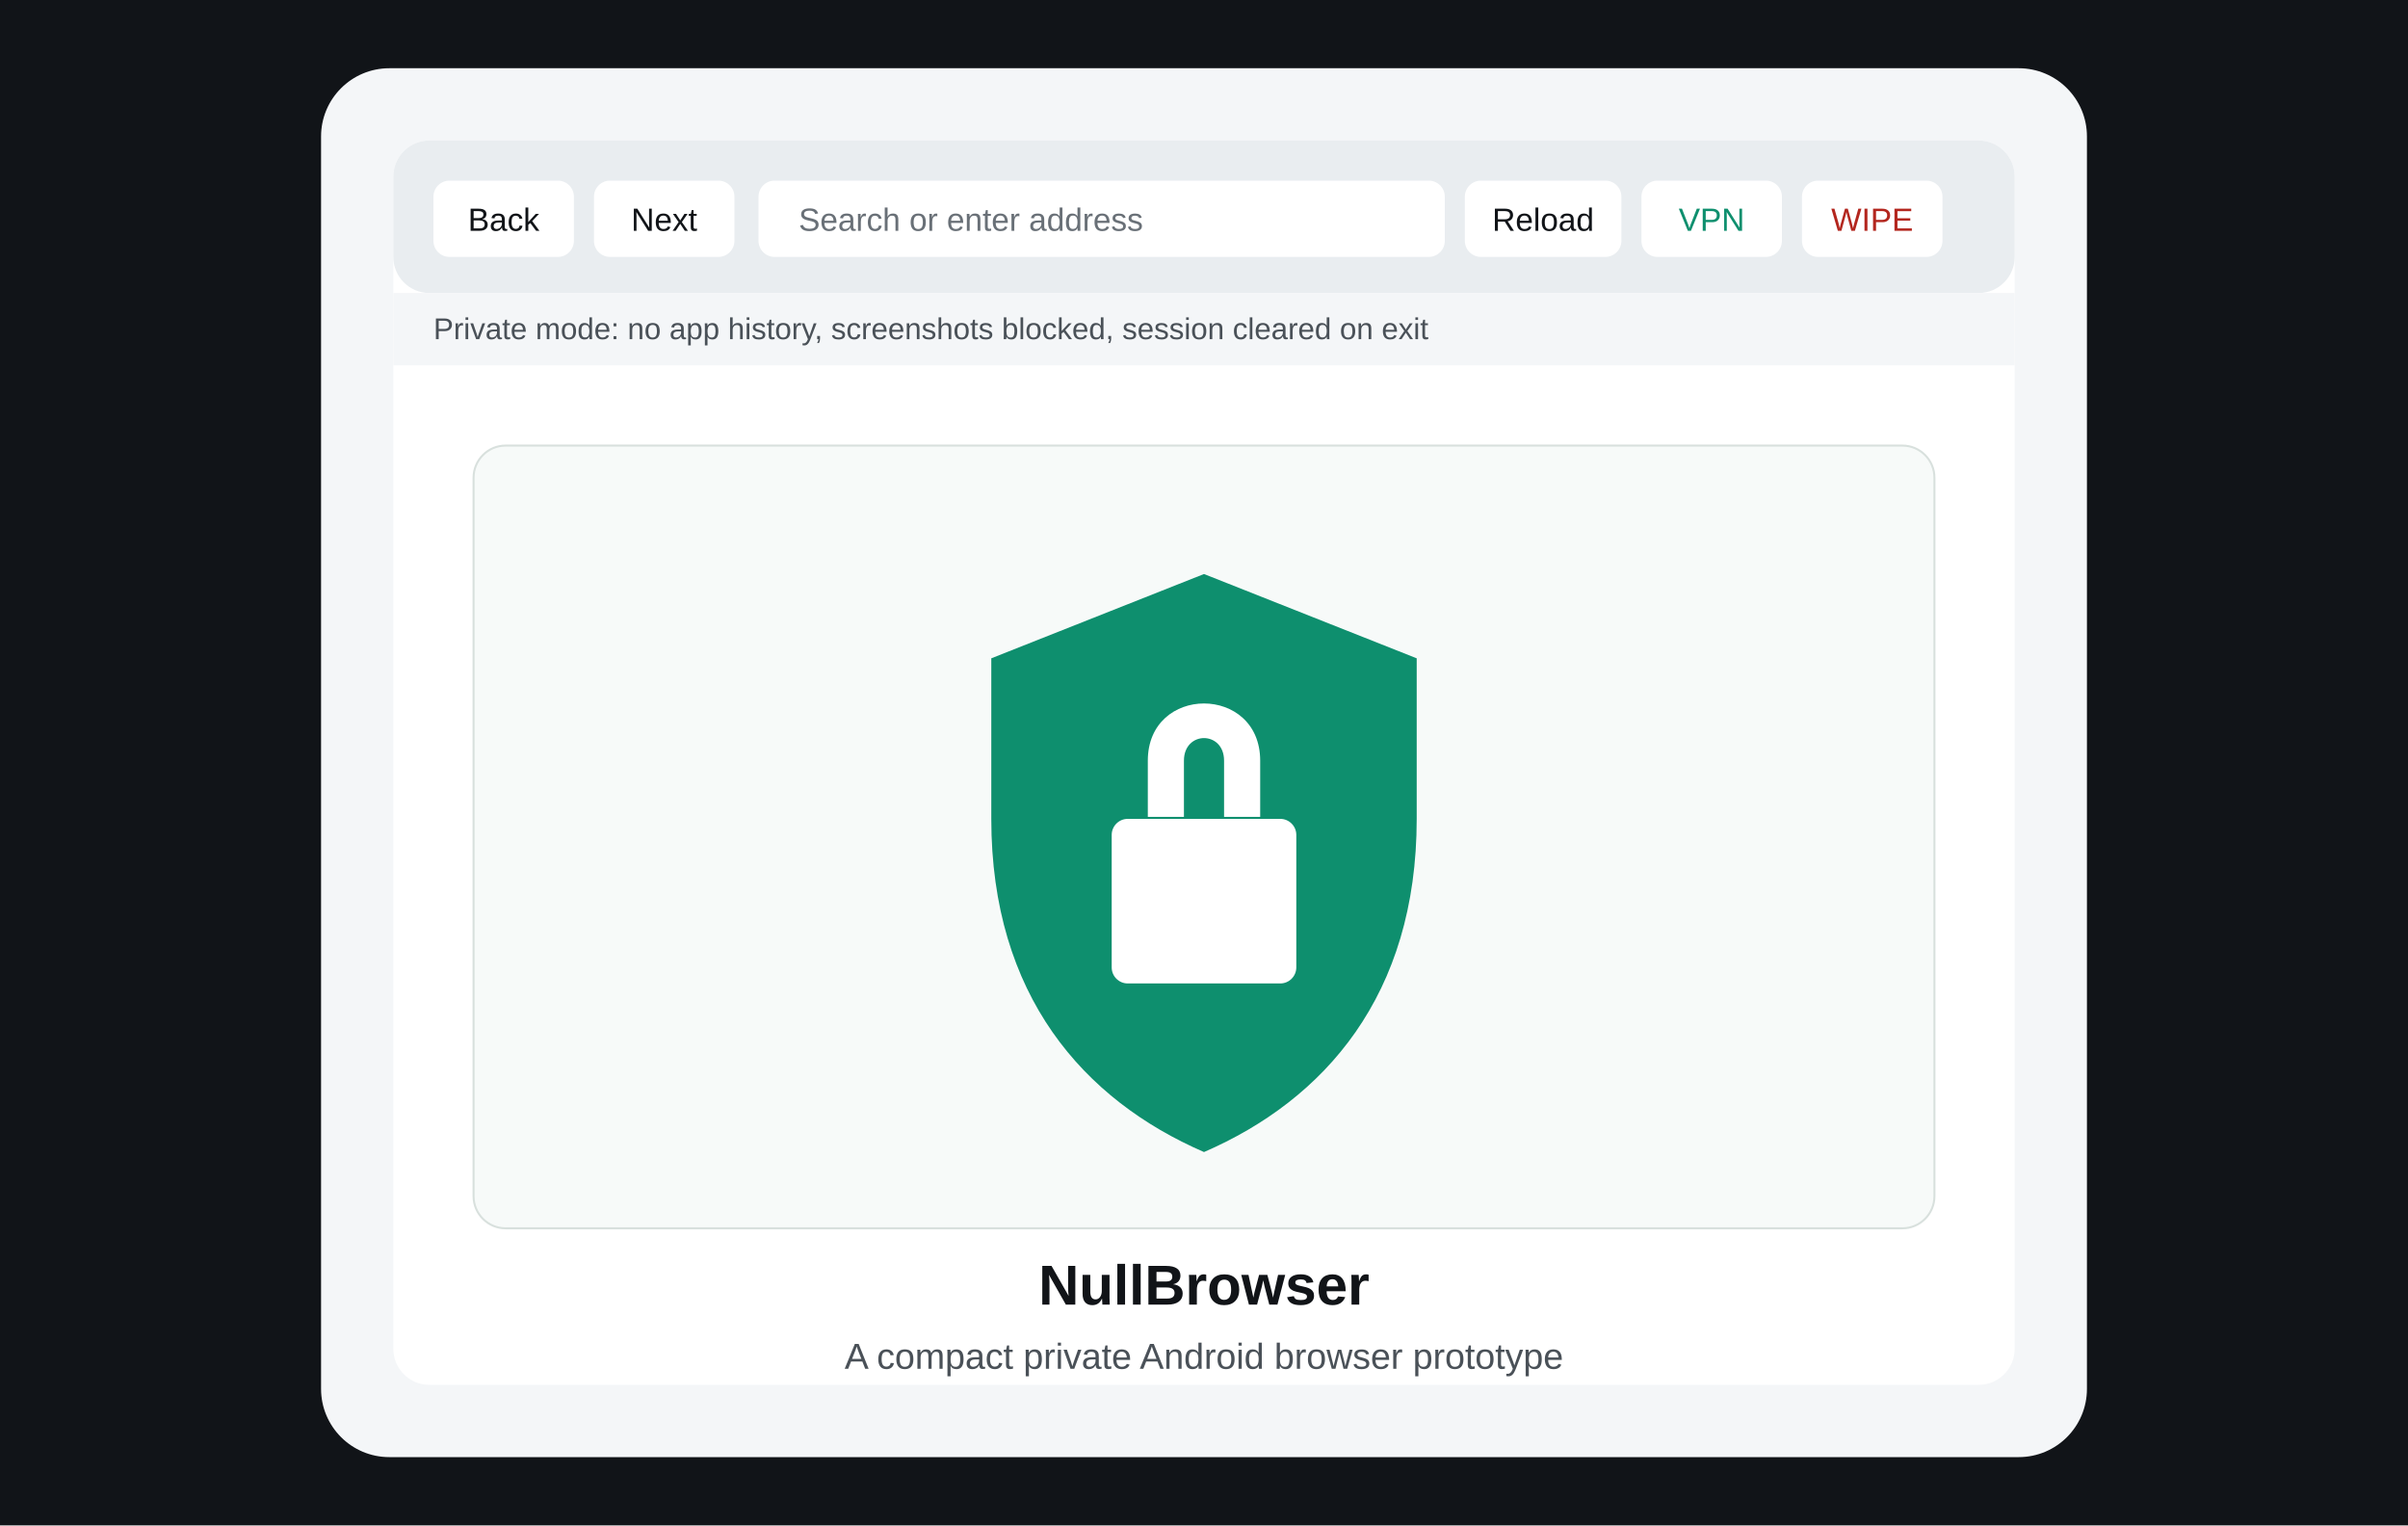
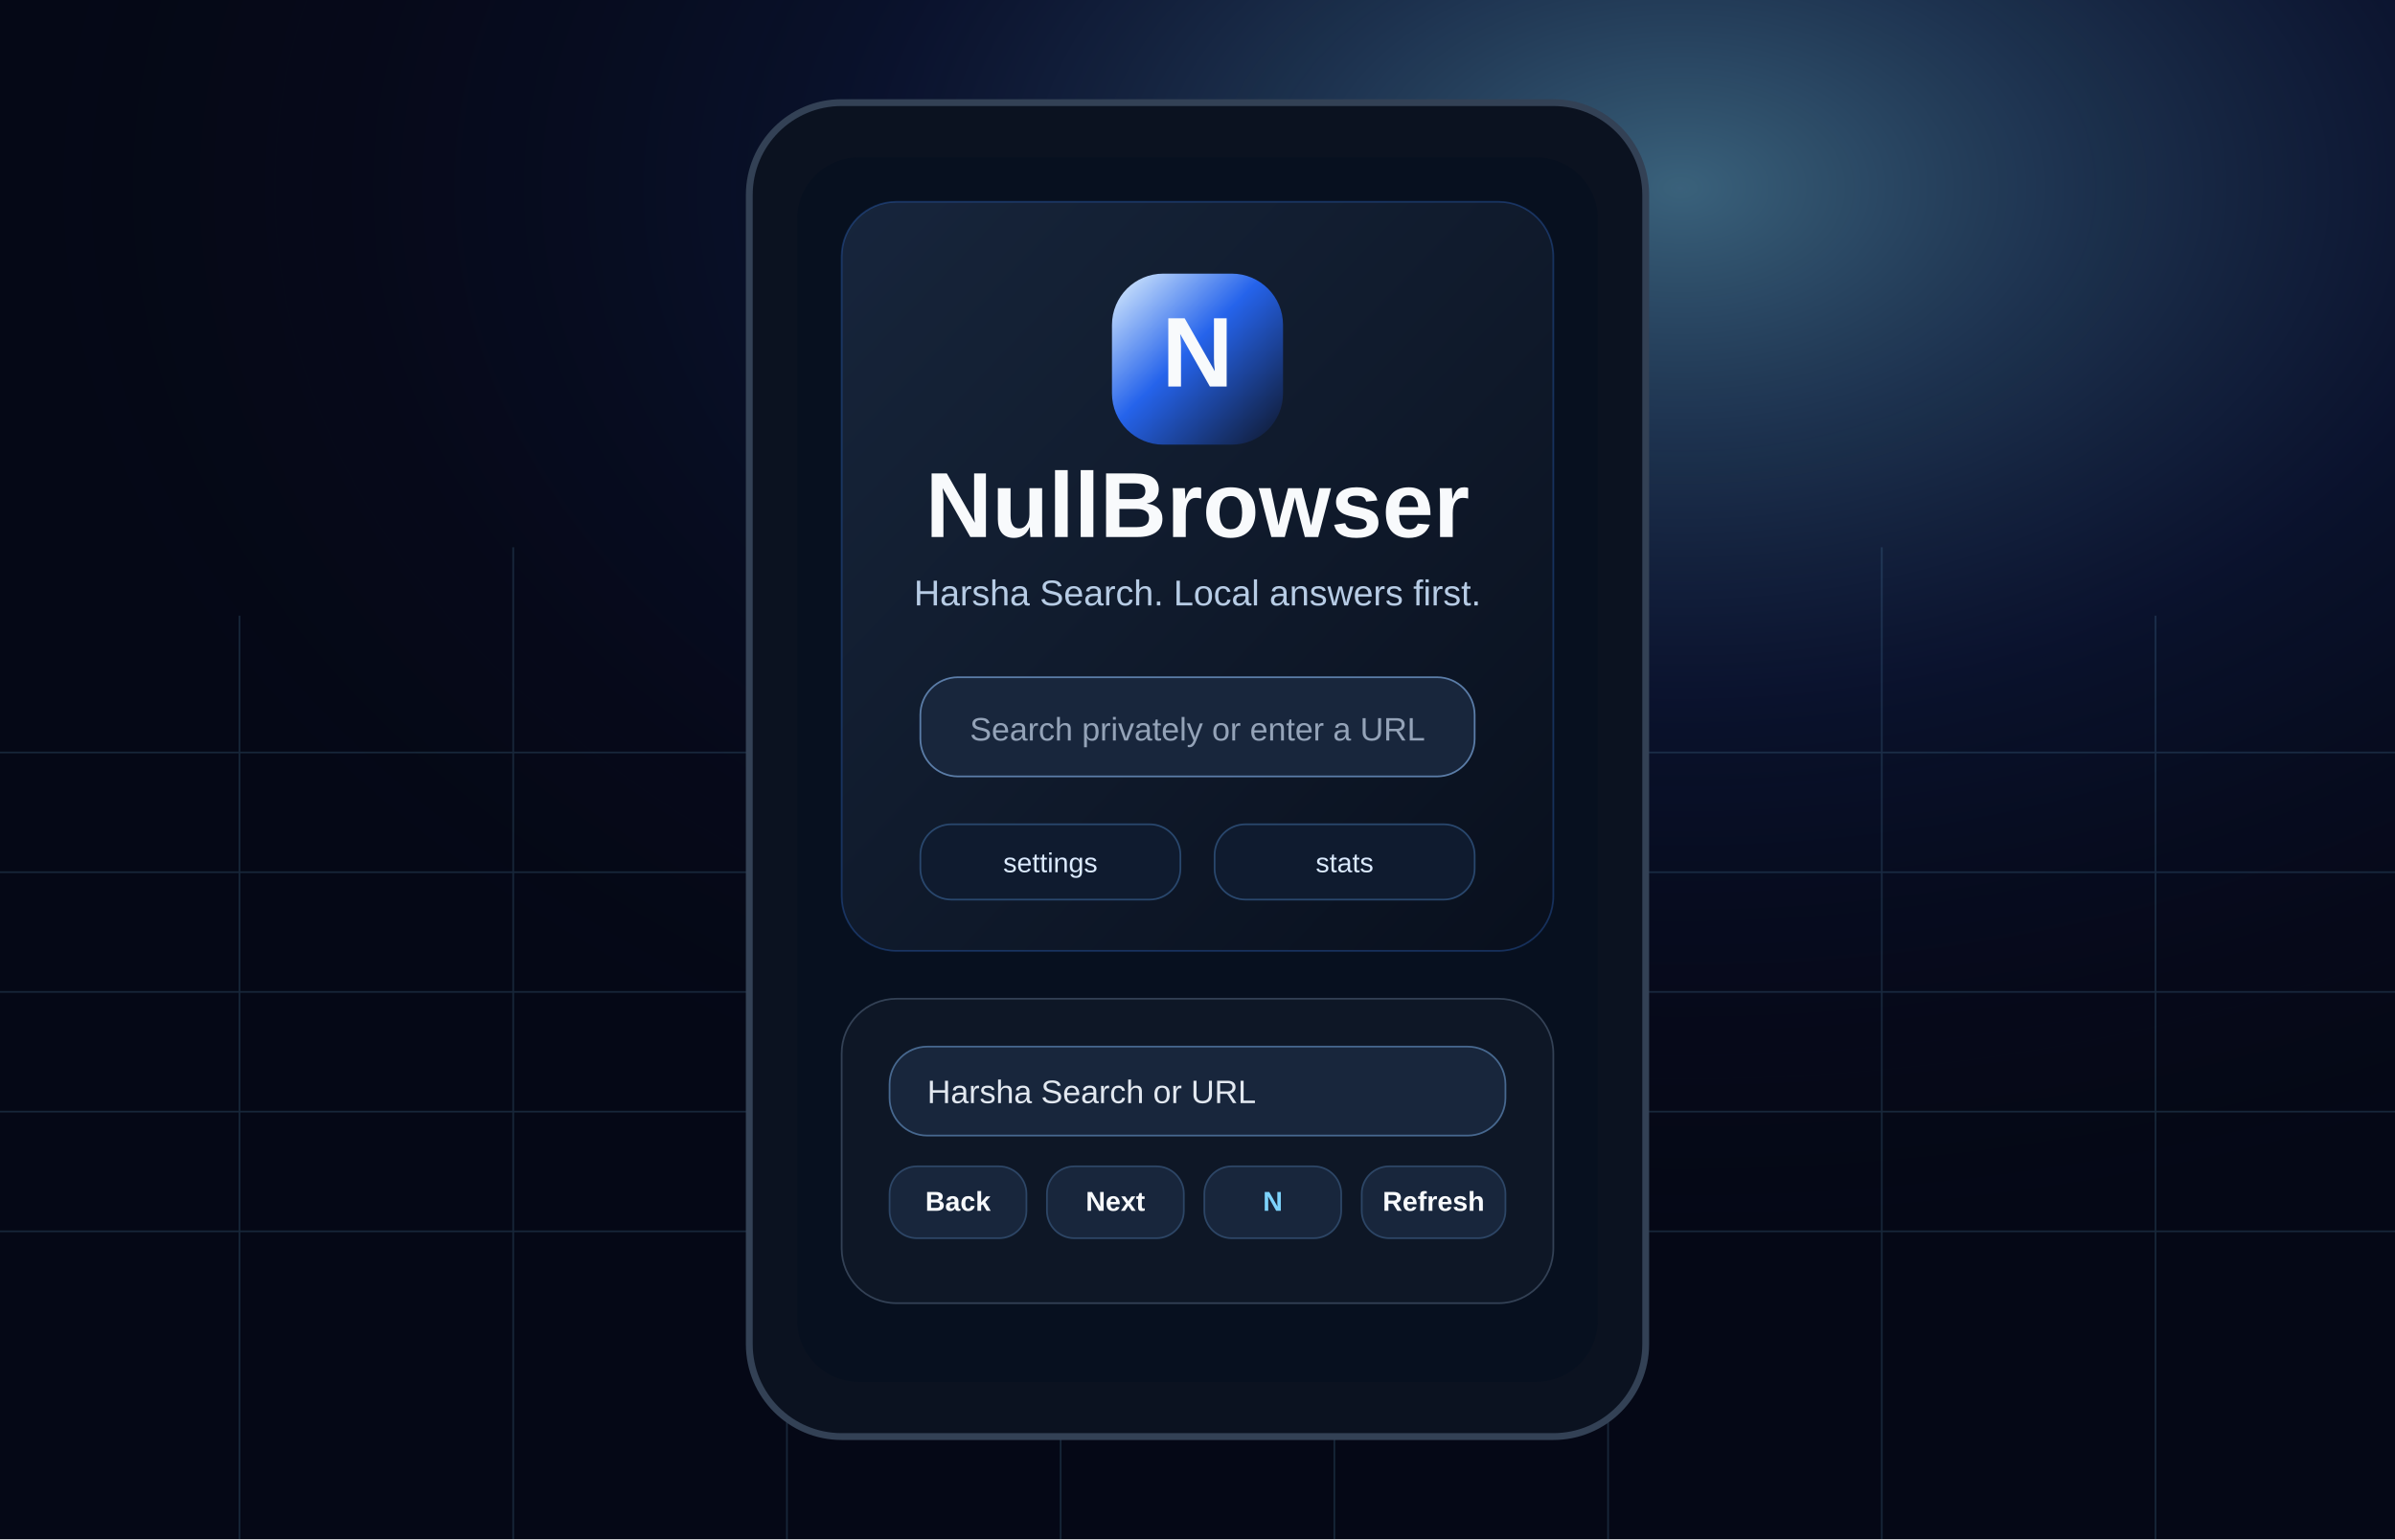
- <svg xmlns="http://www.w3.org/2000/svg" width="1200" height="760" viewBox="0 0 1200 760" role="img" aria-labelledby="title desc">
-   <rect width="1200" height="760" fill="#111418" />
-   <rect x="160" y="34" width="880" height="692" rx="34" fill="#f4f6f8" />
-   <rect x="196" y="70" width="808" height="620" rx="18" fill="#ffffff" />
-   <rect x="196" y="70" width="808" height="76" rx="18" fill="#e9edf0" />
-   <rect x="216" y="90" width="70" height="38" rx="8" fill="#ffffff" />
-   <text x="251" y="115" text-anchor="middle" font-family="Arial, sans-serif" font-size="16" fill="#111418">Back</text>
-   <rect x="296" y="90" width="70" height="38" rx="8" fill="#ffffff" />
-   <text x="331" y="115" text-anchor="middle" font-family="Arial, sans-serif" font-size="16" fill="#111418">Next</text>
-   <rect x="378" y="90" width="342" height="38" rx="8" fill="#ffffff" />
-   <text x="398" y="115" font-family="Arial, sans-serif" font-size="16" fill="#697077">Search or enter address</text>
-   <rect x="730" y="90" width="78" height="38" rx="8" fill="#ffffff" />
-   <text x="769" y="115" text-anchor="middle" font-family="Arial, sans-serif" font-size="16" fill="#111418">Reload</text>
-   <rect x="818" y="90" width="70" height="38" rx="8" fill="#ffffff" />
-   <text x="853" y="115" text-anchor="middle" font-family="Arial, sans-serif" font-size="16" fill="#0e8f6e">VPN</text>
-   <rect x="898" y="90" width="70" height="38" rx="8" fill="#ffffff" />
-   <text x="933" y="115" text-anchor="middle" font-family="Arial, sans-serif" font-size="16" fill="#b3261e">WIPE</text>
-   <rect x="196" y="146" width="808" height="36" fill="#f4f6f8" />
-   <text x="216" y="169" font-family="Arial, sans-serif" font-size="15" fill="#4a5158">Private mode: no app history, screenshots blocked, session cleared on exit</text>
-   <rect x="236" y="222" width="728" height="390" rx="16" fill="#f7faf9" stroke="#d8e0dd" />
-   <path d="M600 286 L706 328 V408 C706 496 660 548 600 574 C540 548 494 496 494 408 V328 Z" fill="#0e8f6e" />
-   <rect x="554" y="408" width="92" height="82" rx="8" fill="#ffffff" />
-   <path d="M572 407 v-28 c0-38 56-38 56 0 v28 h-18 v-28 c0-15-20-15-20 0 v28 z" fill="#ffffff" />
-   <text x="600" y="650" text-anchor="middle" font-family="Arial, sans-serif" font-size="28" font-weight="700" fill="#111418">NullBrowser</text>
-   <text x="600" y="682" text-anchor="middle" font-family="Arial, sans-serif" font-size="18" fill="#4a5158">A compact private Android browser prototype</text>
+ <svg xmlns="http://www.w3.org/2000/svg" width="1400" height="900" viewBox="0 0 1400 900" role="img" aria-labelledby="title desc">
+   <defs>
+     <radialGradient id="glow" cx="70%" cy="12%" r="70%">
+       <stop offset="0%" stop-color="#7dd3fc" stop-opacity=".44" />
+       <stop offset="50%" stop-color="#1e3a8a" stop-opacity=".18" />
+       <stop offset="100%" stop-color="#050816" stop-opacity="0" />
+     </radialGradient>
+     <linearGradient id="panel" x1="0" y1="0" x2="1" y2="1">
+       <stop offset="0%" stop-color="#18263d" stop-opacity=".95" />
+       <stop offset="100%" stop-color="#090f1d" stop-opacity=".96" />
+     </linearGradient>
+     <linearGradient id="nmark" x1="0" y1="0" x2="1" y2="1">
+       <stop offset="0%" stop-color="#e0f2fe" />
+       <stop offset="45%" stop-color="#2563eb" />
+       <stop offset="100%" stop-color="#0f172a" />
+     </linearGradient>
+   </defs>
+   <rect width="1400" height="900" fill="#050816" />
+   <rect width="1400" height="900" fill="url(#glow)" />
+   <g opacity=".15" stroke="#7dd3fc">
+     <path d="M0 720h1400M0 650h1400M0 580h1400M0 510h1400M0 440h1400" />
+     <path d="M140 360v540M300 320v580M460 280v620M620 240v660M780 240v660M940 280v620M1100 320v580M1260 360v540" />
+   </g>
+   <rect x="438" y="60" width="524" height="780" rx="54" fill="#0b1220" stroke="#334155" stroke-width="4" />
+   <rect x="466" y="92" width="468" height="716" rx="36" fill="#07101f" />
+   <rect x="492" y="118" width="416" height="438" rx="32" fill="url(#panel)" stroke="#3b82f6" stroke-opacity=".28" />
+   <rect x="650" y="160" width="100" height="100" rx="30" fill="url(#nmark)" />
+   <text x="700" y="226" text-anchor="middle" font-family="Arial, sans-serif" font-size="58" font-weight="800" fill="#f8fafc">N</text>
+   <text x="700" y="314" text-anchor="middle" font-family="Arial, sans-serif" font-size="54" font-weight="800" fill="#f8fafc">NullBrowser</text>
+   <text x="700" y="354" text-anchor="middle" font-family="Arial, sans-serif" font-size="21" fill="#b7cce5">Harsha Search. Local answers first.</text>
+   <rect x="538" y="396" width="324" height="58" rx="22" fill="#18263c" stroke="#5b7da8" />
+   <text x="700" y="433" text-anchor="middle" font-family="Arial, sans-serif" font-size="19" fill="#94a3b8">Search privately or enter a URL</text>
+   <g font-family="Arial, sans-serif" font-size="16" fill="#dbeafe">
+     <rect x="538" y="482" width="152" height="44" rx="18" fill="#0f1b2f" stroke="#29476d" />
+     <text x="614" y="510" text-anchor="middle">settings</text>
+     <rect x="710" y="482" width="152" height="44" rx="18" fill="#0f1b2f" stroke="#29476d" />
+     <text x="786" y="510" text-anchor="middle">stats</text>
+   </g>
+   <rect x="492" y="584" width="416" height="178" rx="32" fill="#0e1726" stroke="#334155" />
+   <rect x="520" y="612" width="360" height="52" rx="22" fill="#18263c" stroke="#47688f" />
+   <text x="542" y="645" font-family="Arial, sans-serif" font-size="19" fill="#e2e8f0">Harsha Search or URL</text>
+   <g font-family="Arial, sans-serif" font-size="16" font-weight="700">
+     <rect x="520" y="682" width="80" height="42" rx="16" fill="#18263c" stroke="#2d4666" />
+     <text x="560" y="708" text-anchor="middle" fill="#f8fafc">Back</text>
+     <rect x="612" y="682" width="80" height="42" rx="16" fill="#18263c" stroke="#2d4666" />
+     <text x="652" y="708" text-anchor="middle" fill="#f8fafc">Next</text>
+     <rect x="704" y="682" width="80" height="42" rx="16" fill="#18263c" stroke="#2d4666" />
+     <text x="744" y="708" text-anchor="middle" fill="#7dd3fc">N</text>
+     <rect x="796" y="682" width="84" height="42" rx="16" fill="#18263c" stroke="#2d4666" />
+     <text x="838" y="708" text-anchor="middle" fill="#f8fafc">Refresh</text>
+   </g>
</svg>
